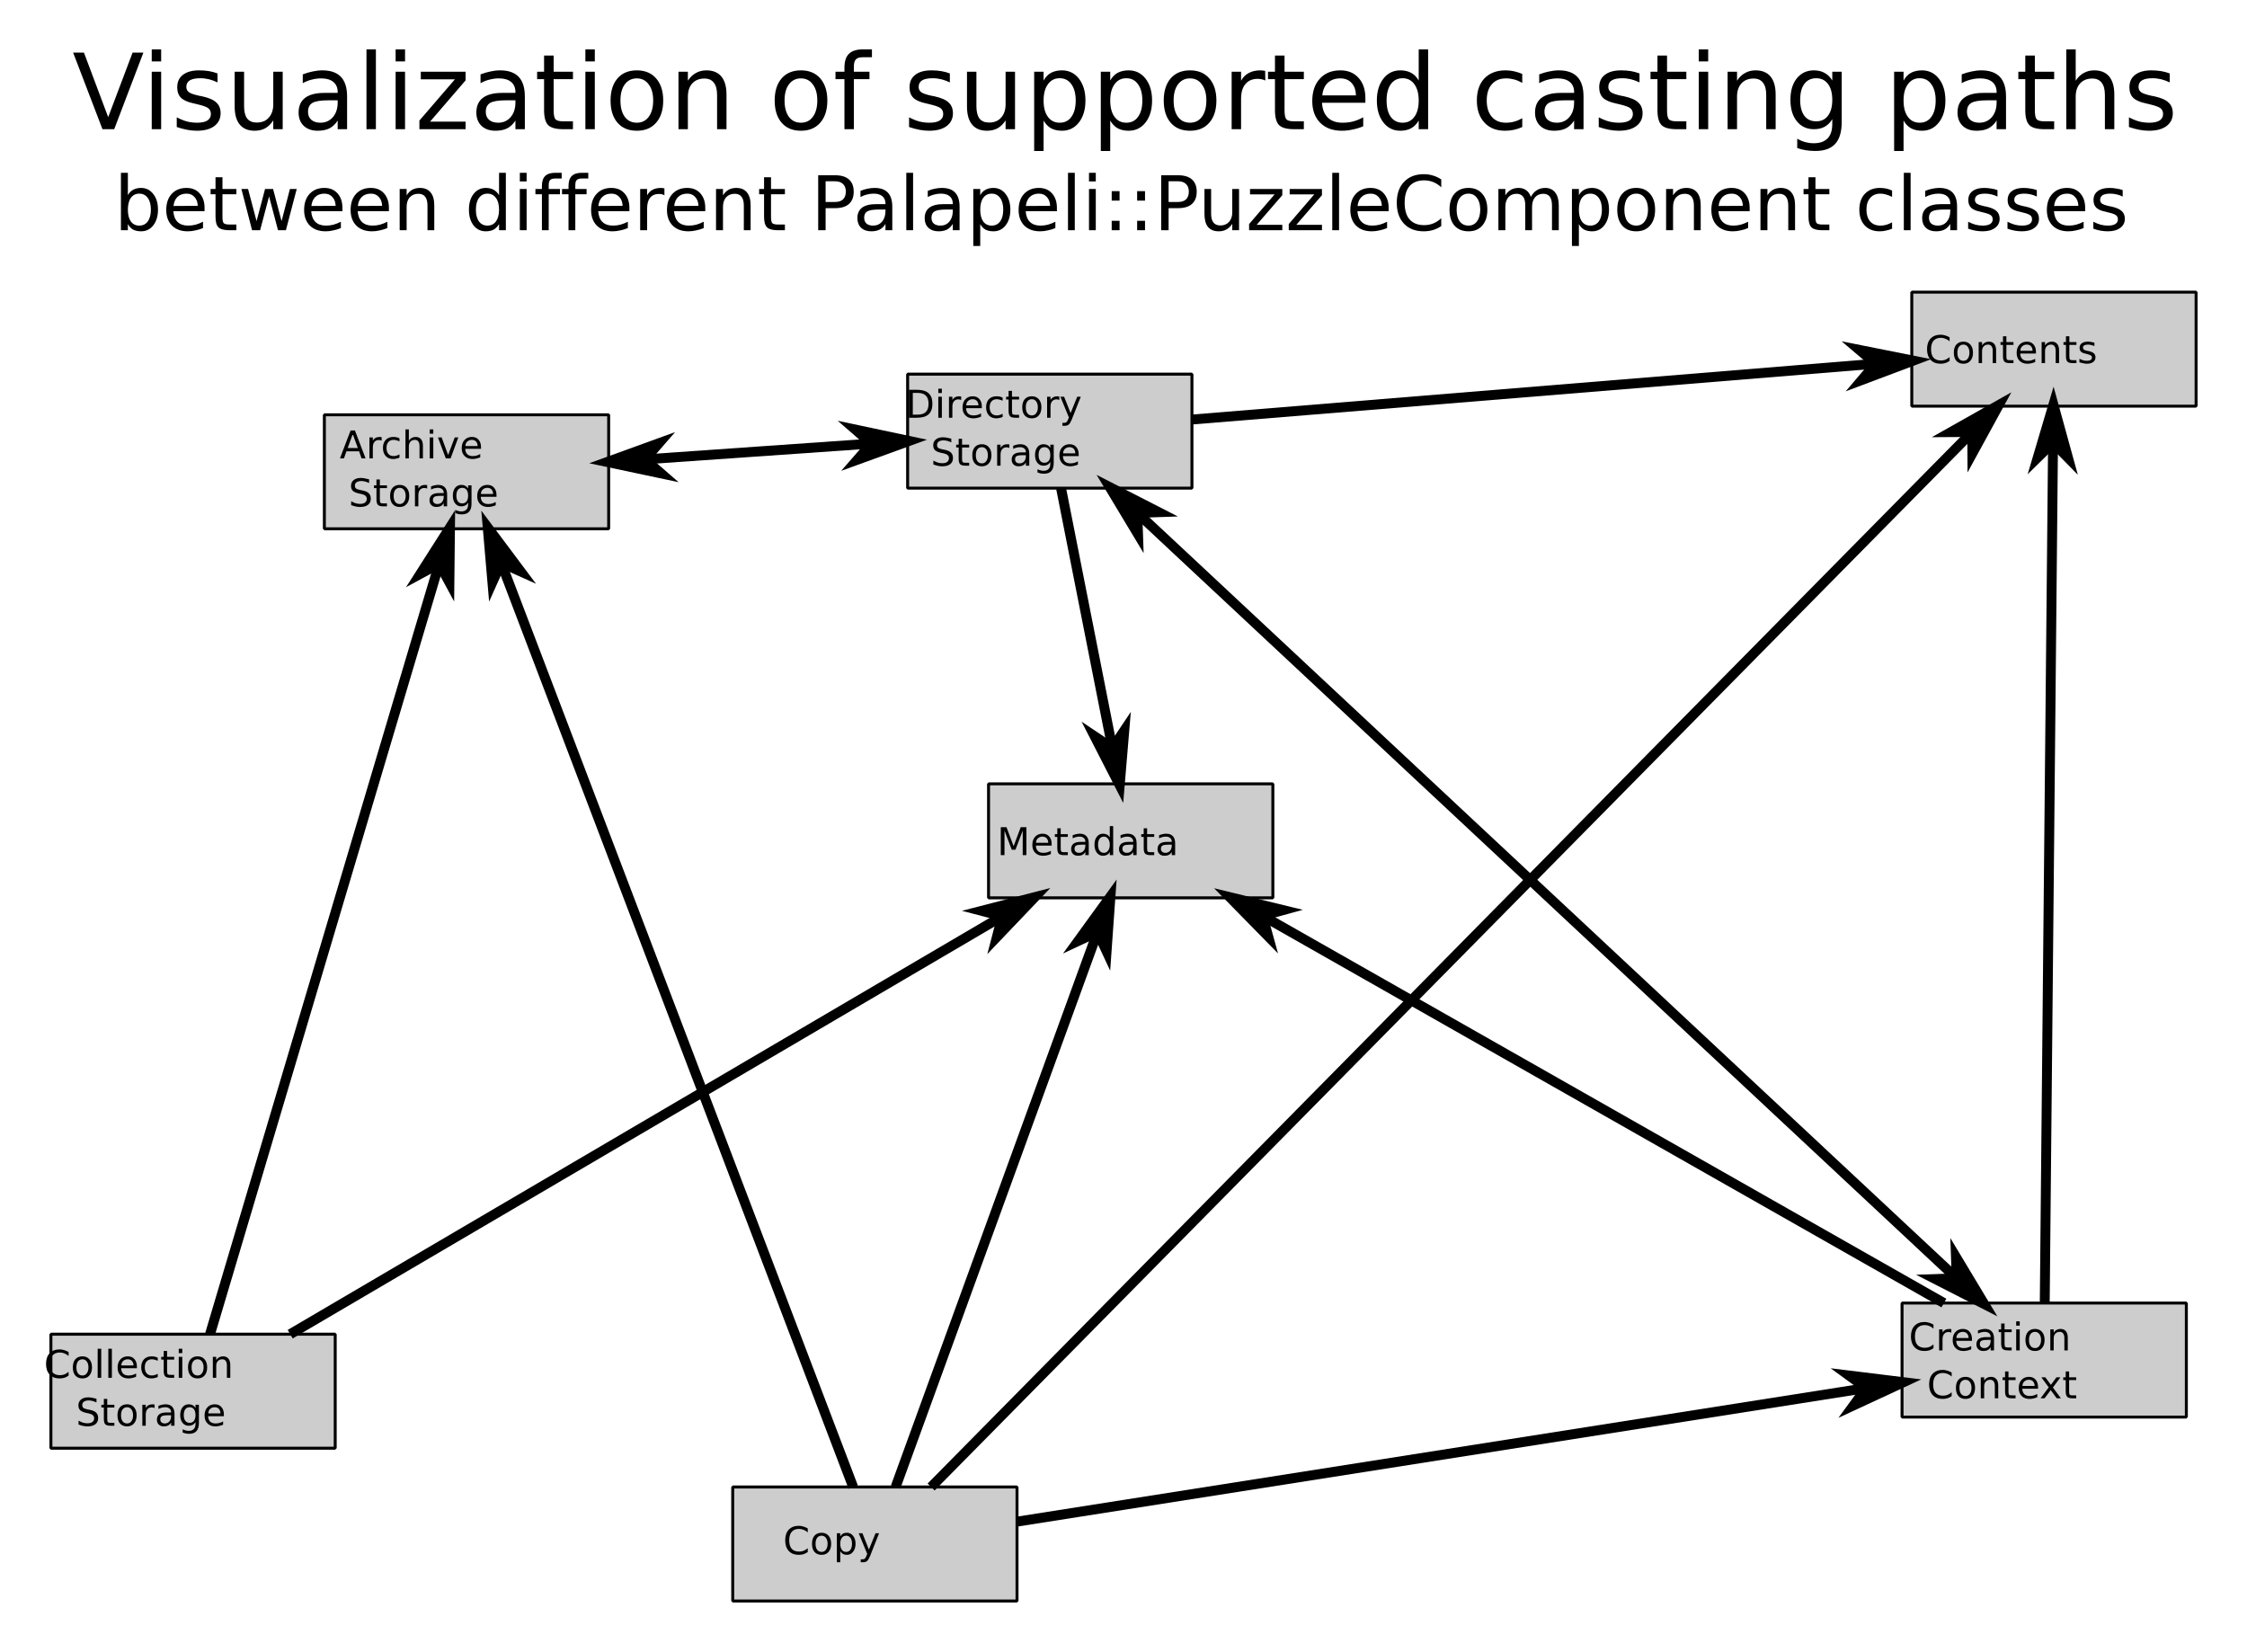
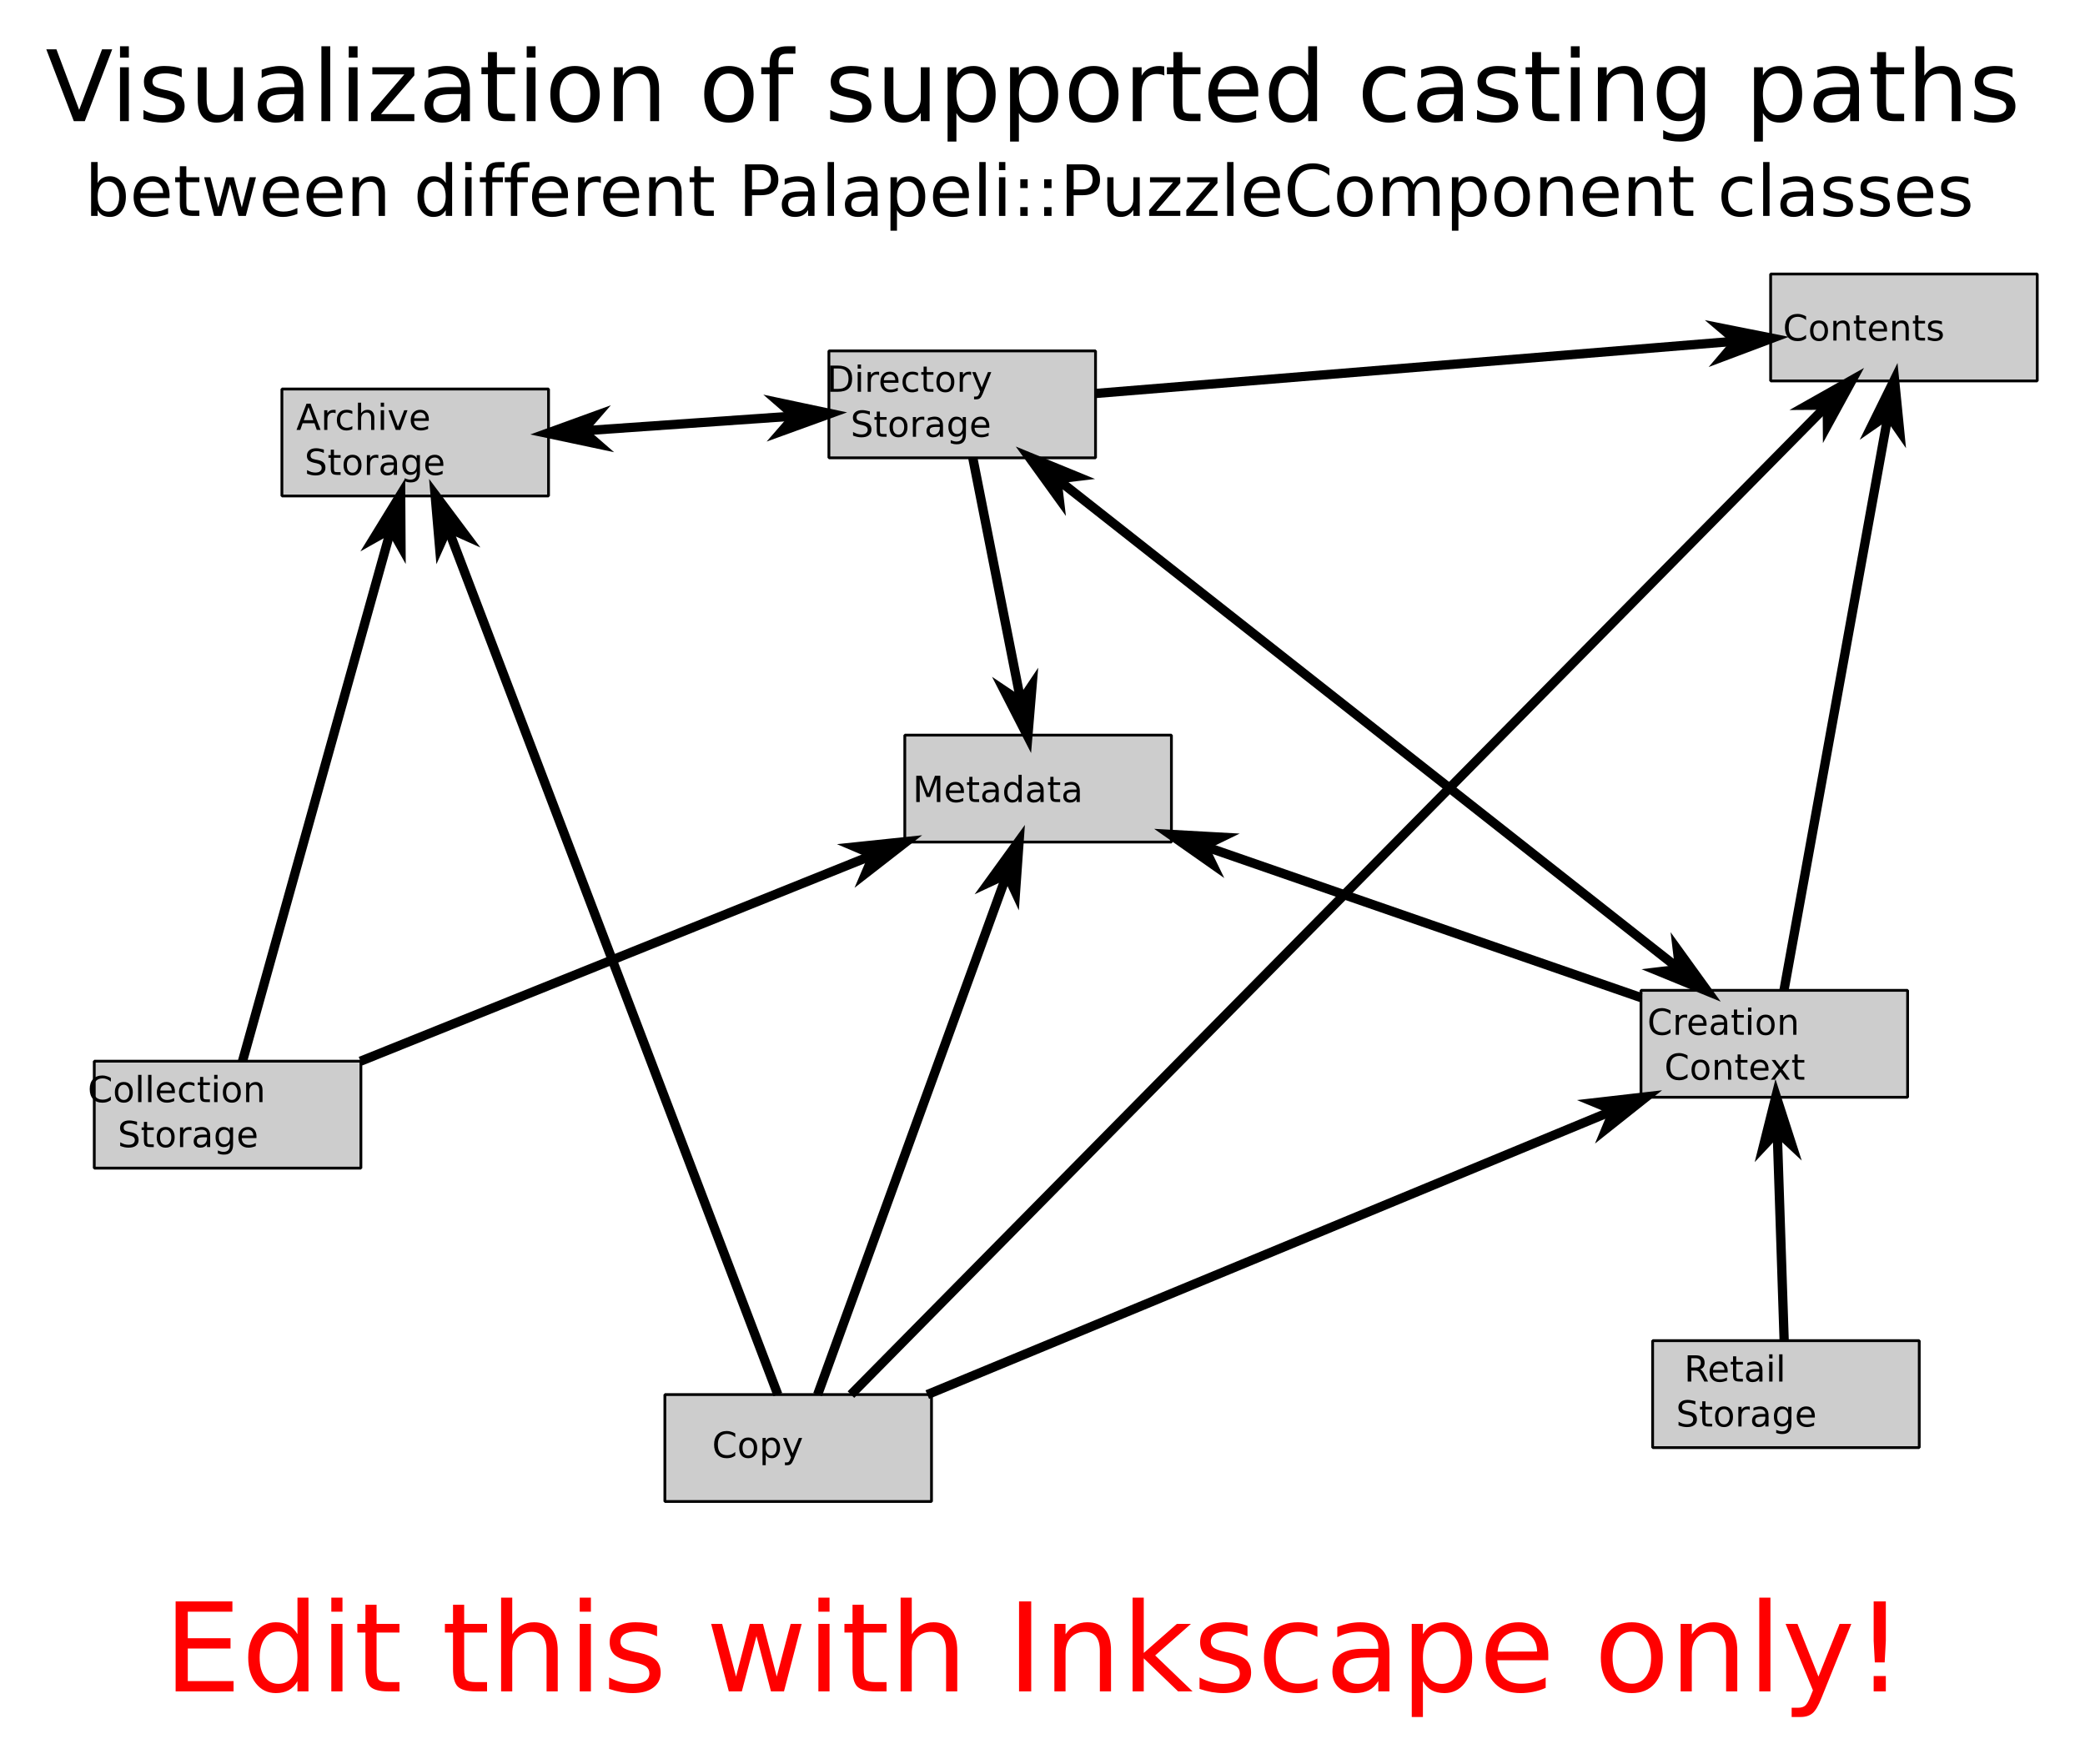
- <svg xmlns="http://www.w3.org/2000/svg" width="227.343" height="167.133" id="svg2" version="1.1">
+ <svg xmlns="http://www.w3.org/2000/svg" width="224.939" height="190.229" id="svg2" version="1.1">
  <defs id="defs4">
    <marker orient="auto" refY="0" refX="0" id="Arrow1Mstart" style="overflow:visible">
      <path id="path4038" d="M 0,0 5,-5 -12.5,0 5,5 0,0 z" style="fill-rule:evenodd;stroke:#000000;stroke-width:1pt;marker-start:none" transform="matrix(0.4,0,0,0.4,4,0)" />
    </marker>
    <marker orient="auto" refY="0" refX="0" id="Arrow1Send" style="overflow:visible">
      <path id="path4047" d="M 0,0 5,-5 -12.5,0 5,5 0,0 z" style="fill-rule:evenodd;stroke:#000000;stroke-width:1pt;marker-start:none" transform="matrix(-0.2,0,0,-0.2,-1.2,0)" />
    </marker>
    <marker orient="auto" refY="0" refX="0" id="Arrow1Mend" style="overflow:visible">
      <path id="path4041" d="M 0,0 5,-5 -12.5,0 5,5 0,0 z" style="fill-rule:evenodd;stroke:#000000;stroke-width:1pt;marker-start:none" transform="matrix(-0.4,0,0,-0.4,-4,0)" />
    </marker>
  </defs>
-   <g id="layer1" transform="translate(-206.3745,-195.1042)">
+   <g id="layer1" transform="translate(-208.7791,-195.1042)">
    <g id="g3962" transform="translate(70.27962,98.91205)">
      <rect ry="0" rx="0" y="246.64" x="210.229" height="11.535" width="28.765" id="rect2985" style="fill:#cdcdcd;fill-opacity:1;stroke:#000000;stroke-width:0.3;stroke-linejoin:bevel;stroke-miterlimit:4;stroke-opacity:1;stroke-dasharray:none;stroke-dashoffset:0" />
      <text id="text2987" y="253.444" x="224.561" style="font-size:3.881px;font-style:normal;font-weight:normal;text-align:center;line-height:125%;letter-spacing:0px;word-spacing:0px;text-anchor:middle;fill:#000000;fill-opacity:1;stroke:none;font-family:Bitstream Vera Sans;-inkscape-font-specification:Bitstream Vera Sans" xml:space="preserve">
        <tspan y="253.444" x="224.561" id="tspan2989">Copy</tspan>
      </text>
    </g>
    <g id="g3956" transform="translate(117.4581,-40.3457)">
      <rect ry="0" rx="0" y="273.304" x="180.747" height="11.535" width="28.765" id="rect2985-8" style="fill:#cdcdcd;fill-opacity:1;stroke:#000000;stroke-width:0.3;stroke-linejoin:bevel;stroke-miterlimit:4;stroke-opacity:1;stroke-dasharray:none;stroke-dashoffset:0" />
      <text id="text2987-1" y="277.717" x="194.997" style="font-size:3.881px;font-style:normal;font-weight:normal;text-align:center;line-height:125%;letter-spacing:0px;word-spacing:0px;text-anchor:middle;fill:#000000;fill-opacity:1;stroke:none;font-family:Bitstream Vera Sans;-inkscape-font-specification:Bitstream Vera Sans" xml:space="preserve">
        <tspan y="277.717" x="194.997" id="tspan2989-2">Directory</tspan>
        <tspan id="tspan3954" y="282.568" x="194.997">Storage</tspan>
      </text>
    </g>
-     <g id="g3967" transform="translate(-13.66548,55.63803)">
+     <g id="g3967" transform="translate(-6.24086,35.13193)">
      <rect ry="0" rx="0" y="274.454" x="225.19" height="11.535" width="28.765" id="rect2985-9" style="fill:#cdcdcd;fill-opacity:1;stroke:#000000;stroke-width:0.3;stroke-linejoin:bevel;stroke-miterlimit:4;stroke-opacity:1;stroke-dasharray:none;stroke-dashoffset:0" />
      <text id="text2987-3" y="278.867" x="239.63" style="font-size:3.881px;font-style:normal;font-weight:normal;text-align:center;line-height:125%;letter-spacing:0px;word-spacing:0px;text-anchor:middle;fill:#000000;fill-opacity:1;stroke:none;font-family:Bitstream Vera Sans;-inkscape-font-specification:Bitstream Vera Sans" xml:space="preserve">
        <tspan y="278.867" x="239.63" id="tspan2989-6">Collection</tspan>
        <tspan id="tspan3952" y="283.718" x="239.63">Storage</tspan>
      </text>
    </g>
    <g id="g3973" transform="translate(-11.3879,-24.72801)">
      <rect ry="0" rx="0" y="261.8" x="250.58" height="11.535" width="28.765" id="rect2985-2" style="fill:#cdcdcd;fill-opacity:1;stroke:#000000;stroke-width:0.3;stroke-linejoin:bevel;stroke-miterlimit:4;stroke-opacity:1;stroke-dasharray:none;stroke-dashoffset:0" />
      <text id="text2987-10" y="266.213" x="264.938" style="font-size:3.881px;font-style:normal;font-weight:normal;text-align:center;line-height:125%;letter-spacing:0px;word-spacing:0px;text-anchor:middle;fill:#000000;fill-opacity:1;stroke:none;font-family:Bitstream Vera Sans;-inkscape-font-specification:Bitstream Vera Sans" xml:space="preserve">
        <tspan y="266.213" x="264.938" id="tspan2989-5">Archive</tspan>
        <tspan id="tspan3950" y="271.064" x="264.938">Storage</tspan>
      </text>
    </g>
    <g id="g3979" transform="translate(-44.90087,37.41739)">
      <rect ry="0" rx="0" y="236.993" x="351.293" height="11.535" width="28.765" id="rect2985-1" style="fill:#cdcdcd;fill-opacity:1;stroke:#000000;stroke-width:0.3;stroke-linejoin:bevel;stroke-miterlimit:4;stroke-opacity:1;stroke-dasharray:none;stroke-dashoffset:0" />
      <text id="text2987-0" y="244.207" x="365.662" style="font-size:3.881px;font-style:normal;font-weight:normal;text-align:center;line-height:125%;letter-spacing:0px;word-spacing:0px;text-anchor:middle;fill:#000000;fill-opacity:1;stroke:none;font-family:Bitstream Vera Sans;-inkscape-font-specification:Bitstream Vera Sans" xml:space="preserve">
        <tspan y="244.207" x="365.662" id="tspan2989-8">Metadata</tspan>
      </text>
    </g>
-     <g id="g3989" transform="translate(47.82918,28.9578)">
+     <g id="g3989" transform="translate(34.82918,3.957803)">
      <rect ry="0" rx="0" y="297.985" x="350.987" height="11.535" width="28.765" id="rect2985-0" style="fill:#cdcdcd;fill-opacity:1;stroke:#000000;stroke-width:0.3;stroke-linejoin:bevel;stroke-miterlimit:4;stroke-opacity:1;stroke-dasharray:none;stroke-dashoffset:0" />
      <text id="text2987-6" y="302.773" x="365.427" style="font-size:3.881px;font-style:normal;font-weight:normal;text-align:center;line-height:125%;letter-spacing:0px;word-spacing:0px;text-anchor:middle;fill:#000000;fill-opacity:1;stroke:none;font-family:Bitstream Vera Sans;-inkscape-font-specification:Bitstream Vera Sans" xml:space="preserve">
        <tspan y="302.773" x="365.427" id="tspan2989-4">Creation</tspan>
        <tspan id="tspan3948" y="307.624" x="365.427">Context</tspan>
      </text>
    </g>
    <g id="g3984" transform="translate(44.5755,-42.29792)">
      <rect ry="0" rx="0" y="266.961" x="355.227" height="11.535" width="28.765" id="rect2985-25" style="fill:#cdcdcd;fill-opacity:1;stroke:#000000;stroke-width:0.3;stroke-linejoin:bevel;stroke-miterlimit:4;stroke-opacity:1;stroke-dasharray:none;stroke-dashoffset:0" />
      <text id="text2987-8" y="274.141" x="369.596" style="font-size:3.881px;font-style:normal;font-weight:normal;text-align:center;line-height:125%;letter-spacing:0px;word-spacing:0px;text-anchor:middle;fill:#000000;fill-opacity:1;stroke:none;font-family:Bitstream Vera Sans;-inkscape-font-specification:Bitstream Vera Sans" xml:space="preserve">
        <tspan y="274.141" x="369.596" id="tspan2989-62">Contents</tspan>
      </text>
    </g>
-     <path style="fill:none;stroke:#000000;stroke-width:1px;stroke-linecap:butt;stroke-linejoin:miter;stroke-opacity:1;marker-end:url(#Arrow1Mend);display:inline" d="m 413.254,326.942 0.875,-90.744" id="path4003" />
-     <path style="fill:none;stroke:#000000;stroke-width:1px;stroke-linecap:butt;stroke-linejoin:miter;stroke-opacity:1;marker-end:url(#Arrow1Mend)" d="M 403.051,326.942 330.922,285.945" id="path4007" />
-     <path style="fill:none;stroke:#000000;stroke-width:1px;stroke-linecap:butt;stroke-linejoin:miter;stroke-opacity:1;marker-end:url(#Arrow1Mend)" d="m 235.734,330.092 75.214,-44.147" id="path4009" />
-     <path style="fill:none;stroke:#000000;stroke-width:1px;stroke-linecap:butt;stroke-linejoin:miter;stroke-opacity:1;marker-end:url(#Arrow1Mend)" d="m 227.623,330.092 24.237,-81.485" id="path4011" />
+     <path style="fill:none;stroke:#000000;stroke-width:1px;stroke-linecap:butt;stroke-linejoin:miter;stroke-opacity:1;marker-end:url(#Arrow1Mend);display:inline" d="m 401.242,301.942 11.899,-65.744" id="path4003" />
+     <path style="fill:none;stroke:#000000;stroke-width:1px;stroke-linecap:butt;stroke-linejoin:miter;stroke-opacity:1;marker-end:url(#Arrow1Mend)" d="m 385.816,302.724 -50.659,-17.561" id="path4007" />
+     <path style="fill:none;stroke:#000000;stroke-width:1px;stroke-linecap:butt;stroke-linejoin:miter;stroke-opacity:1;marker-end:url(#Arrow1Mend)" d="m 247.669,309.586 58.768,-23.641" id="path4009" />
+     <path style="fill:none;stroke:#000000;stroke-width:1px;stroke-linecap:butt;stroke-linejoin:miter;stroke-opacity:1;marker-end:url(#Arrow1Mend)" d="m 234.942,309.586 17.023,-60.978" id="path4011" />
    <path style="fill:none;stroke:#000000;stroke-width:1px;stroke-linecap:butt;stroke-linejoin:miter;stroke-opacity:1;marker-start:url(#Arrow1Mstart);marker-end:url(#Arrow1Mend)" d="m 267.958,241.837 30.247,-2.109" id="path4013" />
    <path style="fill:none;stroke:#000000;stroke-width:1px;stroke-linecap:butt;stroke-linejoin:miter;stroke-opacity:1;marker-end:url(#Arrow1Mend)" d="m 326.97,237.551 72.832,-5.947" id="path4015" />
    <path style="fill:none;stroke:#000000;stroke-width:1px;stroke-linecap:butt;stroke-linejoin:miter;stroke-opacity:1;marker-end:url(#Arrow1Mend)" d="M 313.727,244.493 319.635,274.41" id="path4017" />
-     <path style="fill:none;stroke:#000000;stroke-width:1px;stroke-linecap:butt;stroke-linejoin:miter;stroke-opacity:1;marker-start:url(#Arrow1Mstart);marker-end:url(#Arrow1Mend)" d="m 318.762,244.493 88.262,82.449" id="path4019" />
+     <path style="fill:none;stroke:#000000;stroke-width:1px;stroke-linecap:butt;stroke-linejoin:miter;stroke-opacity:1;marker-start:url(#Arrow1Mstart);marker-end:url(#Arrow1Mend)" d="m 319.912,244.493 72.961,57.449" id="path4019" />
    <path style="fill:none;stroke:#000000;stroke-width:1px;stroke-linecap:butt;stroke-linejoin:miter;stroke-opacity:1;marker-end:url(#Arrow1Mend)" d="M 300.583,345.552 408.494,236.198" id="path4021" />
    <path style="fill:none;stroke:#000000;stroke-width:1px;stroke-linecap:butt;stroke-linejoin:miter;stroke-opacity:1;marker-end:url(#Arrow1Mend)" d="m 296.99,345.552 21.686,-59.607" id="path4023" />
    <path style="fill:none;stroke:#000000;stroke-width:1px;stroke-linecap:butt;stroke-linejoin:miter;stroke-opacity:1;marker-end:url(#Arrow1Mend)" d="M 292.695,345.552 255.772,248.608" id="path4025" />
-     <path style="fill:none;stroke:#000000;stroke-width:1px;stroke-linecap:butt;stroke-linejoin:miter;stroke-opacity:1;marker-end:url(#Arrow1Mend)" d="m 309.274,349.057 89.542,-14.085" id="path4027" />
+     <path style="fill:none;stroke:#000000;stroke-width:1px;stroke-linecap:butt;stroke-linejoin:miter;stroke-opacity:1;marker-end:url(#Arrow1Mend)" d="m 308.819,345.552 77.452,-32.074" id="path4027" />
    <text xml:space="preserve" style="font-size:10.621px;font-style:normal;font-weight:normal;text-align:start;line-height:125%;letter-spacing:0px;word-spacing:0px;text-anchor:start;fill:#000000;fill-opacity:1;stroke:none;font-family:Bitstream Vera Sans;-inkscape-font-specification:Bitstream Vera Sans" x="213.696" y="208.174" id="text5769">
      <tspan id="tspan5771" x="213.696" y="208.174">Visualization of supported casting paths</tspan>
    </text>
    <text xml:space="preserve" style="font-size:7.643px;font-style:normal;font-weight:normal;text-align:start;line-height:125%;letter-spacing:0px;word-spacing:0px;text-anchor:start;fill:#000000;fill-opacity:1;stroke:none;font-family:Bitstream Vera Sans;-inkscape-font-specification:Bitstream Vera Sans" x="217.922" y="218.397" id="text5863">
      <tspan id="tspan5865" x="217.922" y="218.397">between different Palapeli::PuzzleComponent classes</tspan>
    </text>
-     <text xml:space="preserve" style="font-size:13.31px;font-style:normal;font-weight:normal;text-align:start;line-height:125%;letter-spacing:0px;word-spacing:0px;text-anchor:start;fill:#ff0000;fill-opacity:1;stroke:none;font-family:Bitstream Vera Sans;-inkscape-font-specification:Bitstream Vera Sans" x="226.921" y="378.74" id="text5886">
-       <tspan id="tspan5888" x="226.921" y="378.74">Edit this with Inkscape only!</tspan>
+     <text xml:space="preserve" style="font-size:13.31px;font-style:normal;font-weight:normal;text-align:start;line-height:125%;letter-spacing:0px;word-spacing:0px;text-anchor:start;fill:#ff0000;fill-opacity:1;stroke:none;font-family:Bitstream Vera Sans;-inkscape-font-specification:Bitstream Vera Sans" x="226.415" y="377.564" id="text5886">
+       <tspan id="tspan5888" x="226.415" y="377.564">Edit this with Inkscape only!</tspan>
    </text>
+     <g id="g3979-4" transform="translate(35.77858,102.7411)">
+       <rect ry="0" rx="0" y="236.993" x="351.293" height="11.535" width="28.765" id="rect2985-1-0" style="fill:#cdcdcd;fill-opacity:1;stroke:#000000;stroke-width:0.3;stroke-linejoin:bevel;stroke-miterlimit:4;stroke-opacity:1;stroke-dasharray:none;stroke-dashoffset:0" />
+       <text id="text2987-0-5" y="241.405" x="365.733" style="font-size:3.881px;font-style:normal;font-weight:normal;text-align:center;line-height:125%;letter-spacing:0px;word-spacing:0px;text-anchor:middle;fill:#000000;fill-opacity:1;stroke:none;font-family:Bitstream Vera Sans;-inkscape-font-specification:Bitstream Vera Sans" xml:space="preserve">
+         <tspan y="241.405" x="365.733" id="tspan2989-8-9">Retail</tspan>
+         <tspan y="246.256" x="365.733" id="tspan3065">Storage</tspan>
+       </text>
+     </g>
+     <path style="fill:none;stroke:#000000;stroke-width:1px;stroke-linecap:butt;stroke-linejoin:miter;stroke-opacity:1;marker-end:url(#Arrow1Mend)" d="m 194.888,144.629 -0.872,-26.256" id="path4227" transform="translate(206.3745,195.1042)" />
  </g>
</svg>
